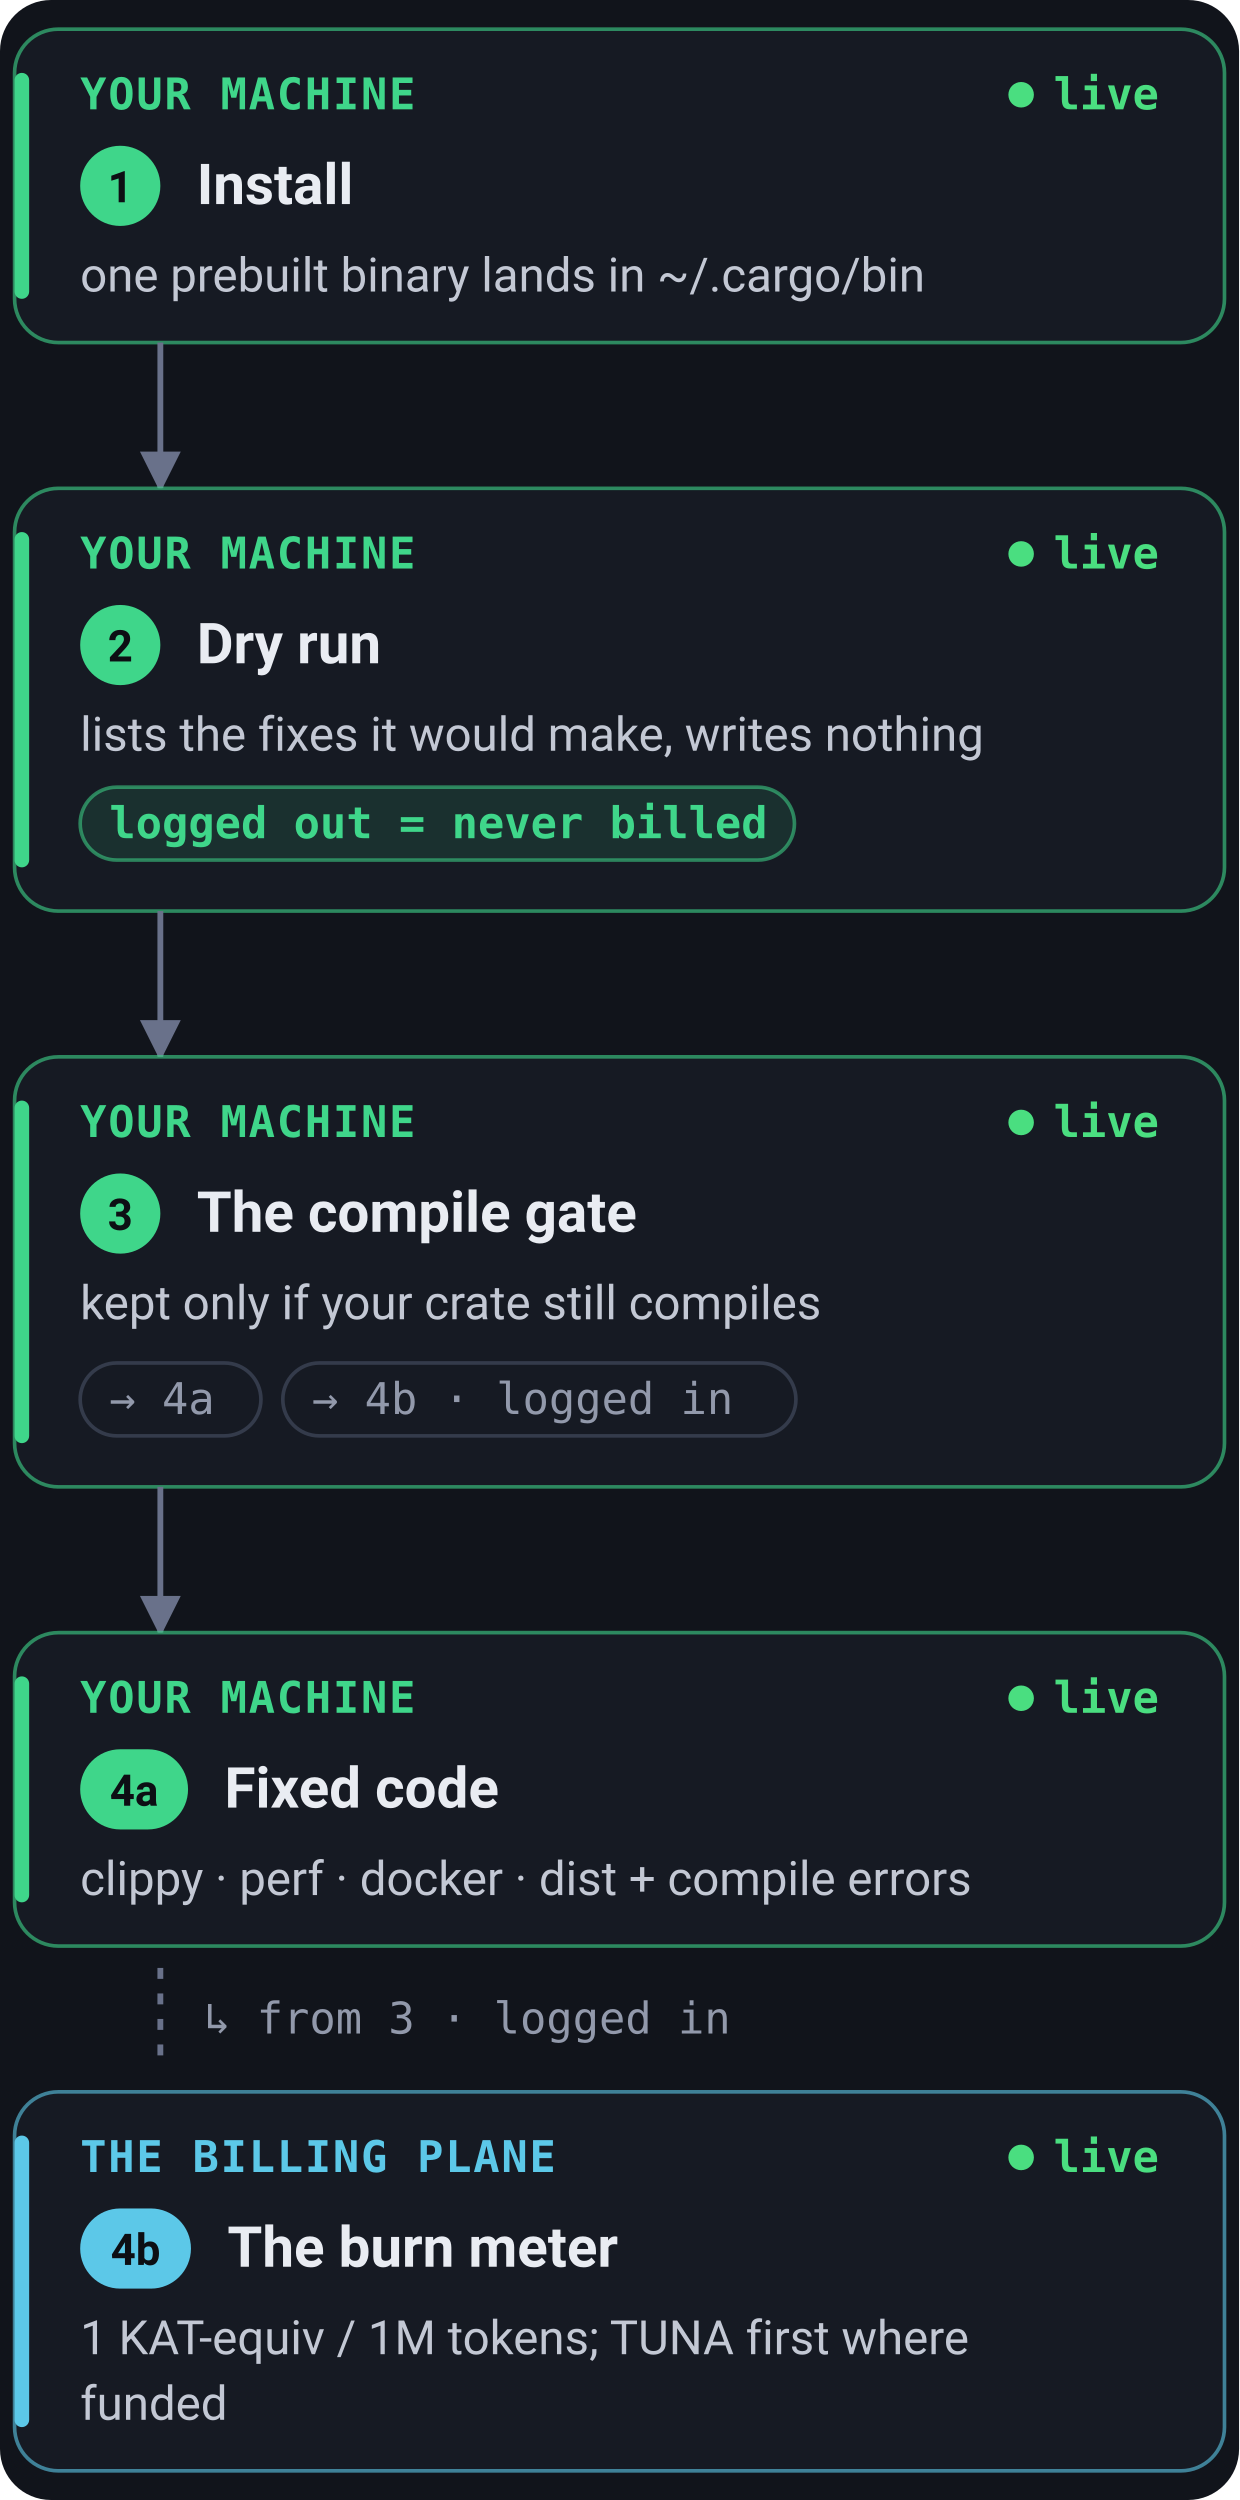
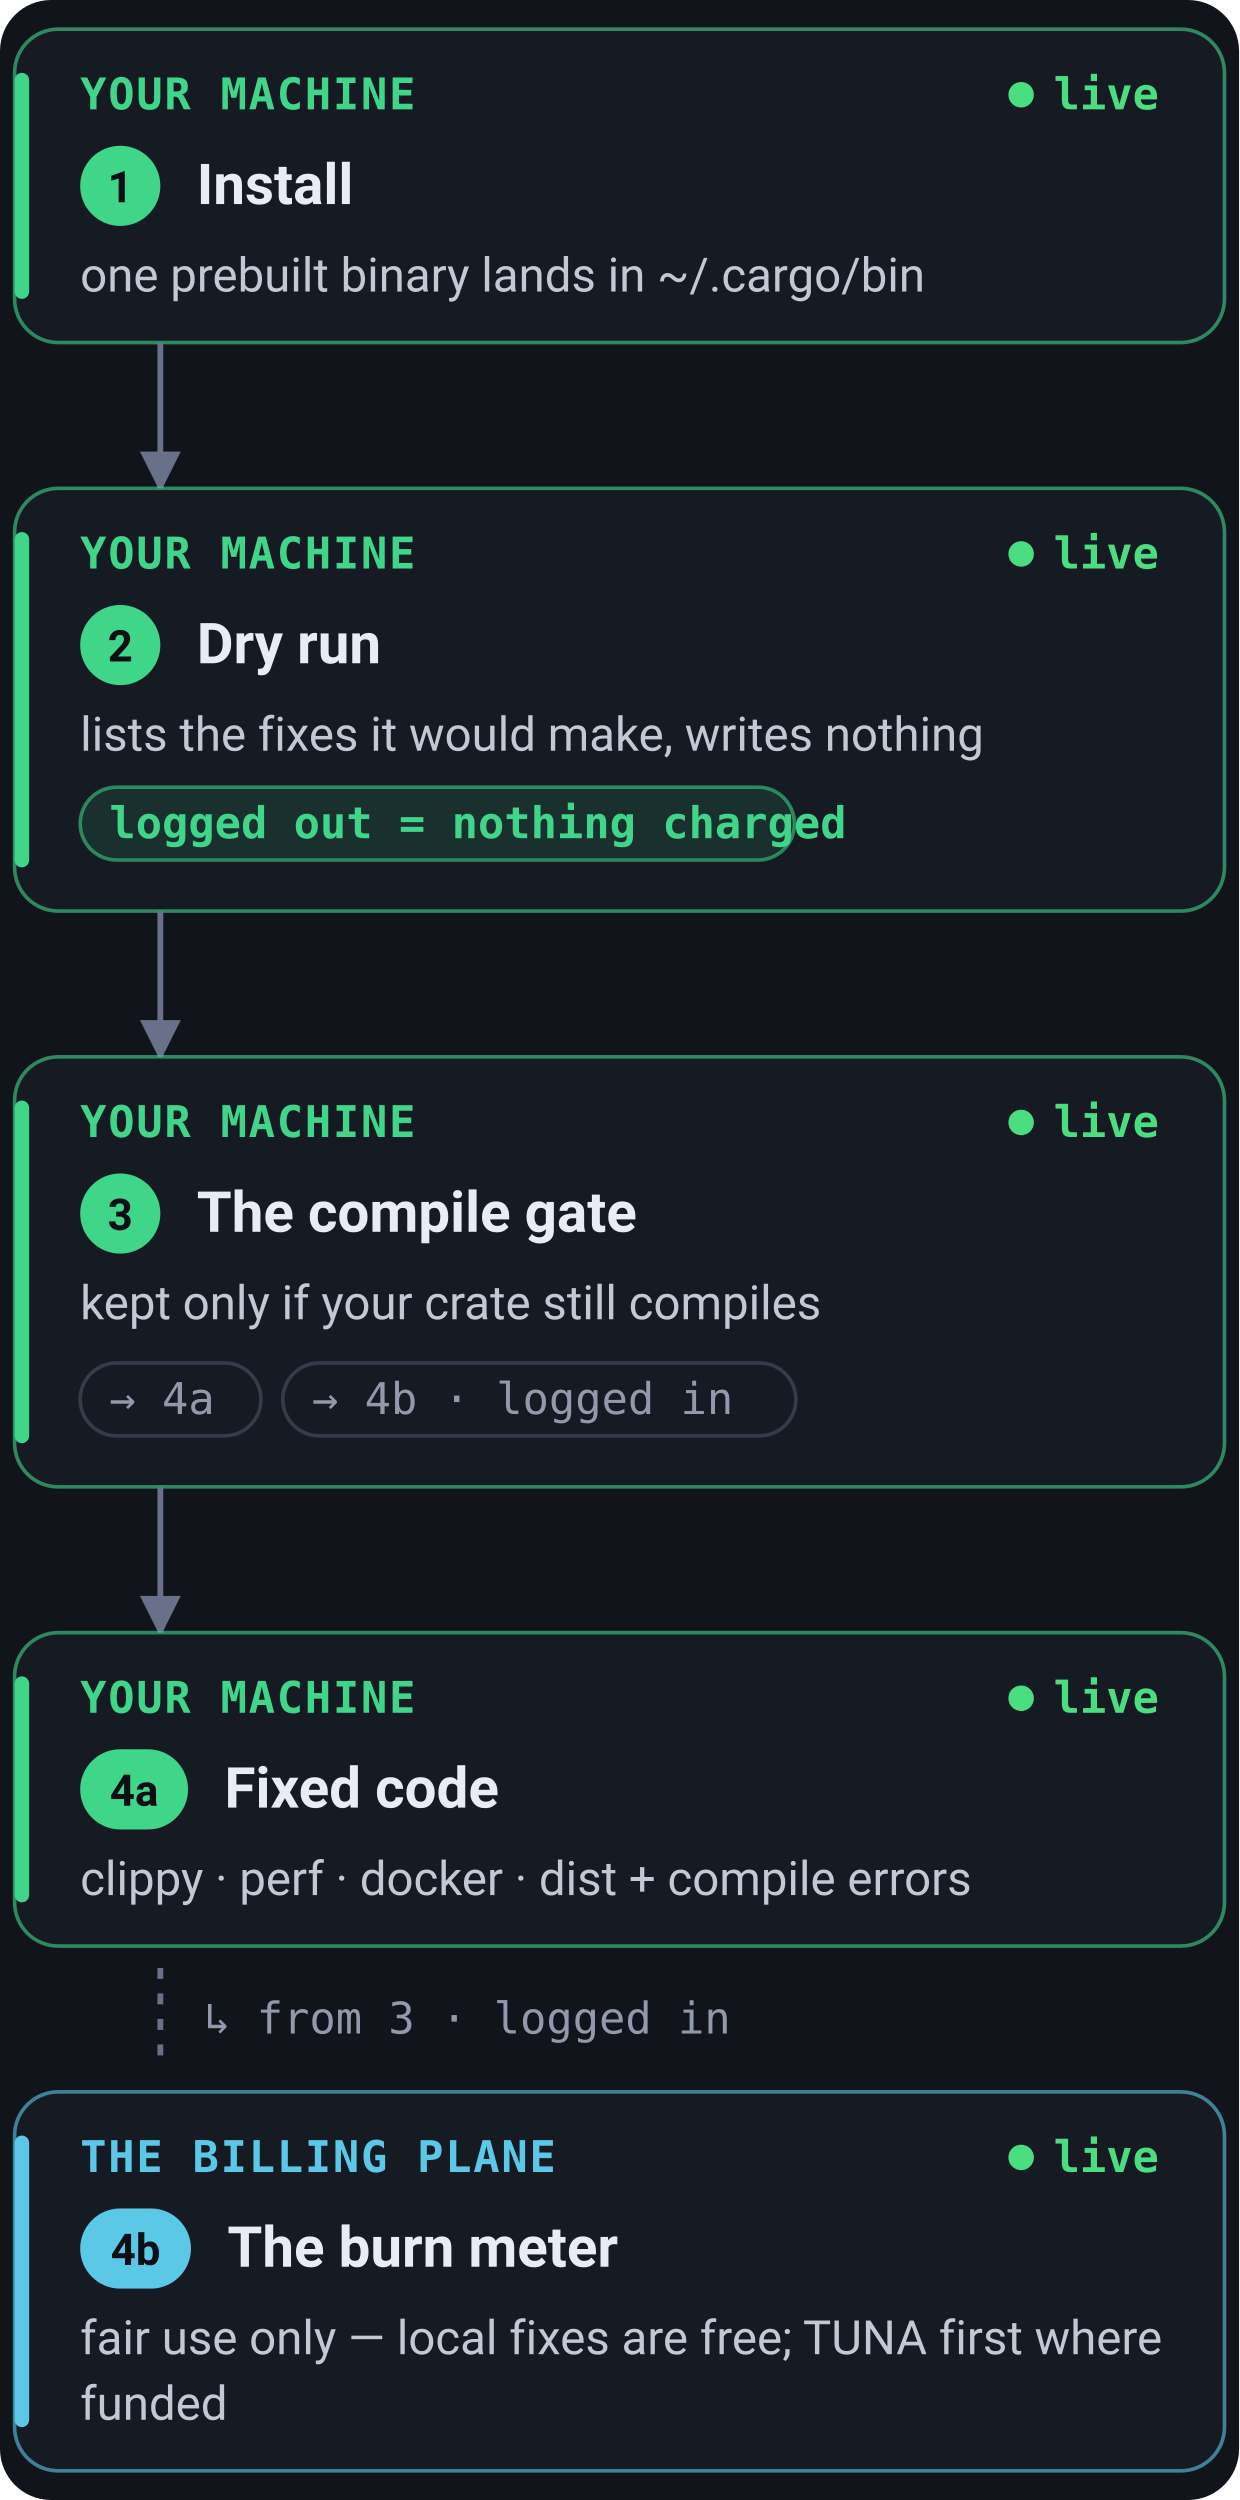
<svg xmlns="http://www.w3.org/2000/svg" id="role-coder-flow-m" data-gfflow="1" viewBox="0 0 340 686" width="340" height="686" role="img" aria-labelledby="role-coder-flow-m-t role-coder-flow-m-d">
  <style>#role-coder-flow-m .k{font:600 12px ui-monospace,SFMono-Regular,Menlo,Consolas,monospace;letter-spacing:.04em}#role-coder-flow-m .t{font:700 15.5px ui-sans-serif,system-ui,-apple-system,"Segoe UI",Roboto,"Helvetica Neue",Arial,sans-serif;fill:#e9ecf2}#role-coder-flow-m .d{font:400 13px ui-sans-serif,system-ui,-apple-system,"Segoe UI",Roboto,"Helvetica Neue",Arial,sans-serif;fill:#c3c8d4}#role-coder-flow-m .n{font:700 12px ui-sans-serif,system-ui,-apple-system,"Segoe UI",Roboto,"Helvetica Neue",Arial,sans-serif;fill:#0d0f14}#role-coder-flow-m .s{font:600 12px ui-monospace,SFMono-Regular,Menlo,Consolas,monospace}#role-coder-flow-m .el{font:500 12px ui-monospace,SFMono-Regular,Menlo,Consolas,monospace;fill:#9299ab}#role-coder-flow-m .e{fill:none;stroke-width:1.6}</style>
  <defs>
    <marker id="role-coder-flow-m-a0" viewBox="0 0 10 10" refX="9" refY="5" markerWidth="7" markerHeight="7" orient="auto-start-reverse">
      <path d="M0,0 L10,5 L0,10 z" fill="#69718a" />
    </marker>
  </defs>
  <rect width="340" height="686" rx="14" fill="#11141b" />
  <g data-step="inst" data-n="1">
    <rect class="gf-cb" x="4" y="8" width="332" height="86" rx="12" fill="#161a23" stroke="#3fd68a" stroke-opacity=".6" />
    <rect x="4" y="20" width="4" height="62" rx="2" fill="#3fd68a" />
    <text x="22" y="30" class="k" fill="#3fd68a">YOUR MACHINE</text>
    <circle cx="280.2" cy="26" r="3.5" fill="#4ade80" />
    <text x="318" y="30" text-anchor="end" class="s" fill="#4ade80">live</text>
    <circle cx="33" cy="51" r="11" fill="#3fd68a" />
    <text x="33" y="55.5" text-anchor="middle" class="n">1</text>
    <text x="54" y="56" class="t">Install</text>
    <text x="22" y="80" class="d">one prebuilt binary lands in ~/.cargo/bin</text>
  </g>
  <g data-edge="inst-&gt;dry">
    <path class="e" d="M44,94 V134" stroke="#69718a" marker-end="url(#role-coder-flow-m-a0)" />
  </g>
  <g data-step="dry" data-n="2">
    <rect class="gf-cb" x="4" y="134" width="332" height="116" rx="12" fill="#161a23" stroke="#3fd68a" stroke-opacity=".6" />
    <rect x="4" y="146" width="4" height="92" rx="2" fill="#3fd68a" />
    <text x="22" y="156" class="k" fill="#3fd68a">YOUR MACHINE</text>
    <circle cx="280.2" cy="152" r="3.5" fill="#4ade80" />
    <text x="318" y="156" text-anchor="end" class="s" fill="#4ade80">live</text>
    <circle cx="33" cy="177" r="11" fill="#3fd68a" />
    <text x="33" y="181.5" text-anchor="middle" class="n">2</text>
    <text x="54" y="182" class="t">Dry run</text>
    <text x="22" y="206" class="d">lists the fixes it would make, writes nothing</text>
    <rect x="22" y="216" width="196" height="20" rx="10" fill="#3fd68a" fill-opacity=".12" stroke="#3fd68a" stroke-opacity=".55" />
-     <text x="30" y="230" class="s" fill="#3fd68a">logged out = never billed</text>
+     <text x="30" y="230" class="s" fill="#3fd68a">logged out = nothing charged</text>
  </g>
  <g data-edge="dry-&gt;fix">
    <path class="e" d="M44,250 V290" stroke="#69718a" marker-end="url(#role-coder-flow-m-a0)" />
  </g>
  <g data-step="fix" data-n="3">
    <rect class="gf-cb" x="4" y="290" width="332" height="118" rx="12" fill="#161a23" stroke="#3fd68a" stroke-opacity=".6" />
    <rect x="4" y="302" width="4" height="94" rx="2" fill="#3fd68a" />
    <text x="22" y="312" class="k" fill="#3fd68a">YOUR MACHINE</text>
    <circle cx="280.2" cy="308" r="3.5" fill="#4ade80" />
    <text x="318" y="312" text-anchor="end" class="s" fill="#4ade80">live</text>
    <circle cx="33" cy="333" r="11" fill="#3fd68a" />
    <text x="33" y="337.5" text-anchor="middle" class="n">3</text>
    <text x="54" y="338" class="t">The compile gate</text>
    <text x="22" y="362" class="d">kept only if your crate still compiles</text>
    <rect x="22" y="374" width="49.6" height="20" rx="10" fill="none" stroke="#343b4b" />
    <text x="30" y="388" class="el">→ 4a</text>
    <rect x="77.6" y="374" width="140.8" height="20" rx="10" fill="none" stroke="#343b4b" />
    <text x="85.6" y="388" class="el">→ 4b · logged in</text>
  </g>
  <g data-edge="fix-&gt;get">
    <path class="e" d="M44,408 V448" stroke="#69718a" marker-end="url(#role-coder-flow-m-a0)" />
  </g>
  <g data-step="get" data-n="4a">
    <rect class="gf-cb" x="4" y="448" width="332" height="86" rx="12" fill="#161a23" stroke="#3fd68a" stroke-opacity=".6" />
    <rect x="4" y="460" width="4" height="62" rx="2" fill="#3fd68a" />
    <text x="22" y="470" class="k" fill="#3fd68a">YOUR MACHINE</text>
    <circle cx="280.2" cy="466" r="3.5" fill="#4ade80" />
    <text x="318" y="470" text-anchor="end" class="s" fill="#4ade80">live</text>
    <rect x="22" y="480" width="29.6" height="22" rx="11" fill="#3fd68a" />
    <text x="36.8" y="495.5" text-anchor="middle" class="n">4a</text>
    <text x="61.6" y="496" class="t">Fixed code</text>
    <text x="22" y="520" class="d">clippy · perf · docker · dist + compile errors</text>
  </g>
  <g data-edge="fix-&gt;meter">
    <path class="e" d="M44,540 V568" stroke="#69718a" stroke-dasharray="3 4" />
    <text class="el" x="56" y="558">↳ from 3 · logged in</text>
  </g>
  <g data-step="meter" data-n="4b">
    <rect class="gf-cb" x="4" y="574" width="332" height="104" rx="12" fill="#161a23" stroke="#5cc8e8" stroke-opacity=".6" />
    <rect x="4" y="586" width="4" height="80" rx="2" fill="#5cc8e8" />
    <text x="22" y="596" class="k" fill="#5cc8e8">THE BILLING PLANE</text>
    <circle cx="280.2" cy="592" r="3.5" fill="#4ade80" />
    <text x="318" y="596" text-anchor="end" class="s" fill="#4ade80">live</text>
    <rect x="22" y="606" width="30.4" height="22" rx="11" fill="#5cc8e8" />
    <text x="37.2" y="621.5" text-anchor="middle" class="n">4b</text>
    <text x="62.4" y="622" class="t">The burn meter</text>
-     <text x="22" y="646" class="d">1 KAT-equiv / 1M tokens; TUNA first where</text>
+     <text x="22" y="646" class="d">fair use only — local fixes are free; TUNA first where</text>
    <text x="22" y="664" class="d">funded</text>
  </g>
</svg>
